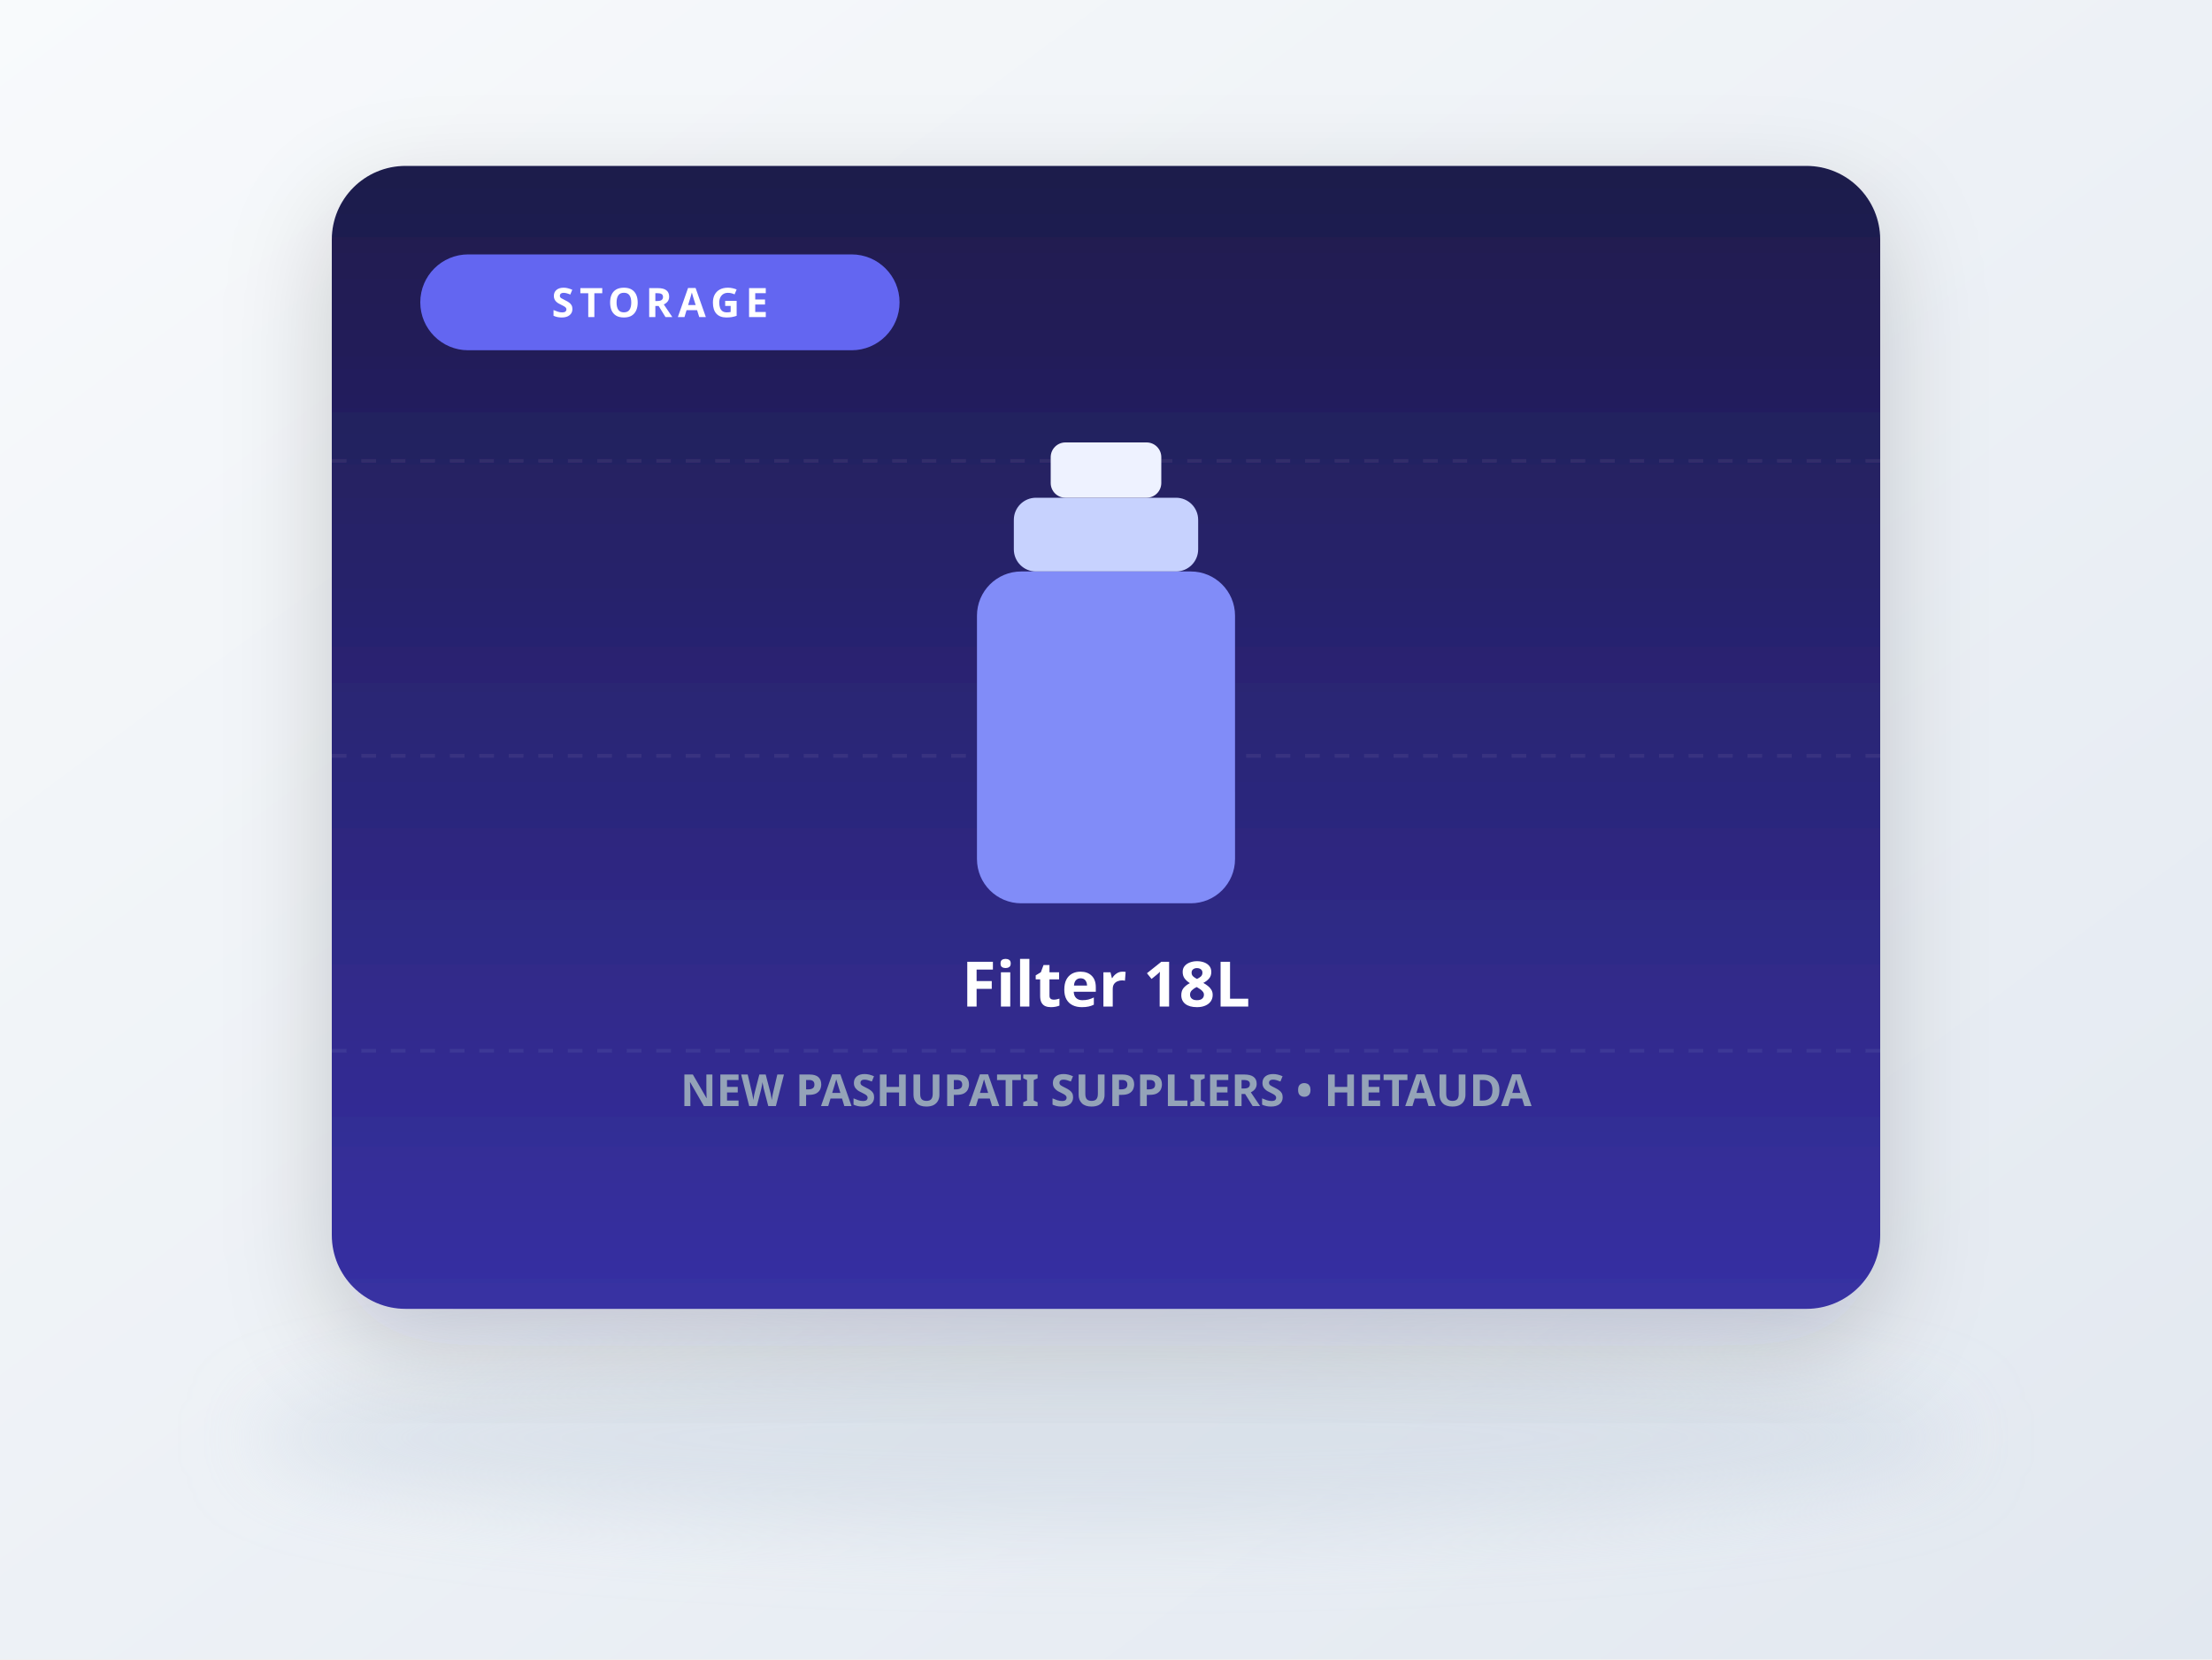
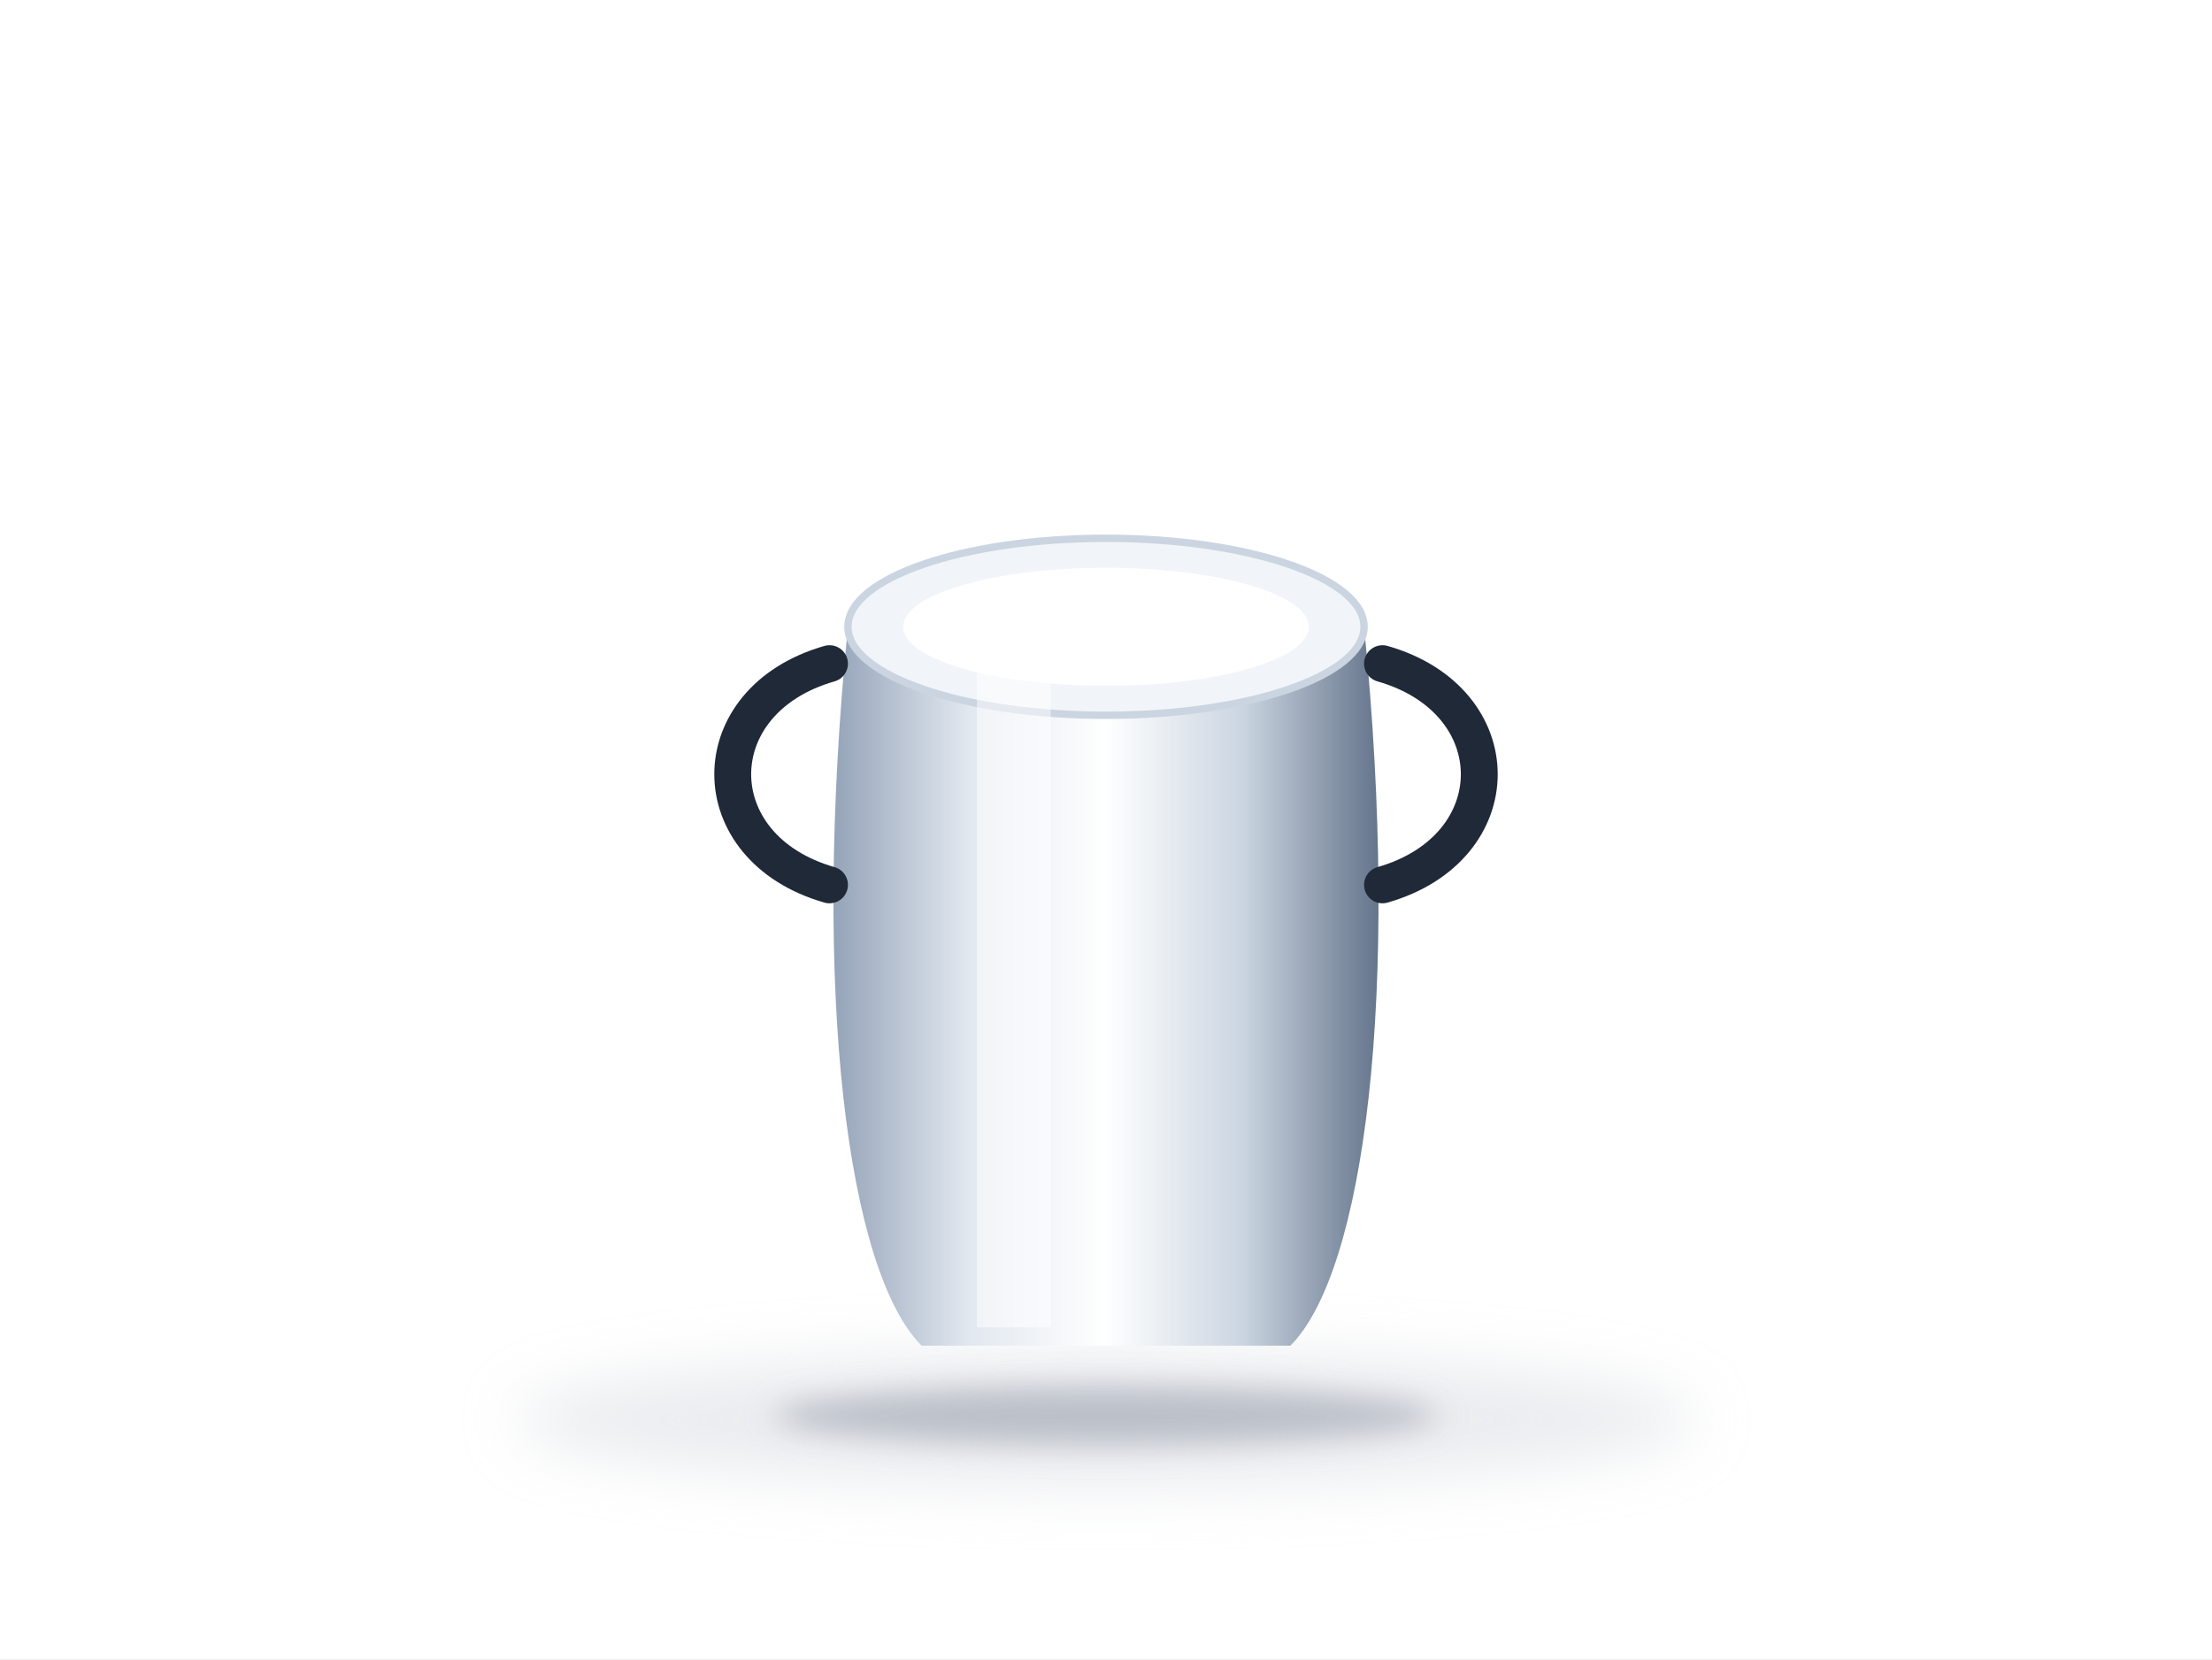
<svg xmlns="http://www.w3.org/2000/svg" viewBox="0 0 600 450" width="600" height="450">
  <defs>
-     <linearGradient id="bgGrad" x1="0%" y1="0%" x2="100%" y2="100%">
-       <stop offset="0%" stop-color="#F8FAFC" />
+     <linearGradient id="metalGrad" x1="0%" y1="0%" x2="100%" y2="0%">
+       <stop offset="0%" stop-color="#94A3B8" />
+       <stop offset="25%" stop-color="#E2E8F0" />
+       <stop offset="50%" stop-color="#FFFFFF" />
+       <stop offset="75%" stop-color="#CBD5E1" />
+       <stop offset="100%" stop-color="#64748B" />
+     </linearGradient>
+     <linearGradient id="chromeGrad" x1="0%" y1="0%" x2="0%" y2="100%">
+       <stop offset="0%" stop-color="#FFFFFF" />
+       <stop offset="35%" stop-color="#CBD5E1" />
+       <stop offset="70%" stop-color="#94A3B8" />
      <stop offset="100%" stop-color="#E2E8F0" />
    </linearGradient>
-     <linearGradient id="cardGrad" x1="0%" y1="0%" x2="0%" y2="100%">
-       <stop offset="0%" stop-color="#1E1B4B" />
-       <stop offset="100%" stop-color="#3730A3" />
+     <linearGradient id="brassGrad" x1="0%" y1="0%" x2="100%" y2="100%">
+       <stop offset="0%" stop-color="#FDE68A" />
+       <stop offset="30%" stop-color="#F59E0B" />
+       <stop offset="70%" stop-color="#D97706" />
+       <stop offset="100%" stop-color="#B45309" />
    </linearGradient>
-     <filter id="shadow" x="-10%" y="-10%" width="120%" height="120%">
-       <feDropShadow dx="0" dy="10" stdDeviation="14" flood-color="#0F172A" flood-opacity="0.18" />
-     </filter>
+     <linearGradient id="nonstickGrad" x1="0%" y1="0%" x2="100%" y2="100%">
+       <stop offset="0%" stop-color="#262626" />
+       <stop offset="50%" stop-color="#171717" />
+       <stop offset="100%" stop-color="#0A0A0A" />
+     </linearGradient>
+     <linearGradient id="strawGrad" x1="0%" y1="0%" x2="100%" y2="0%">
+       <stop offset="0%" stop-color="#D97706" />
+       <stop offset="50%" stop-color="#FDE68A" />
+       <stop offset="100%" stop-color="#B45309" />
+     </linearGradient>
  </defs>
-   <rect width="600" height="450" fill="url(#bgGrad)" />
-   <ellipse cx="300" cy="390" rx="230" ry="24" fill="#CBD5E1" opacity="0.5" filter="blur(10px)" />
-   <g transform="translate(90, 45)" filter="url(#shadow)">
-     <rect width="420" height="310" rx="20" fill="url(#cardGrad)" />
-     <line x1="0" y1="80" x2="420" y2="80" stroke="#FFFFFF" stroke-opacity="0.06" stroke-dasharray="4,4" />
-     <line x1="0" y1="160" x2="420" y2="160" stroke="#FFFFFF" stroke-opacity="0.06" stroke-dasharray="4,4" />
-     <line x1="0" y1="240" x2="420" y2="240" stroke="#FFFFFF" stroke-opacity="0.06" stroke-dasharray="4,4" />
-     <rect x="24" y="24" width="130" height="26" rx="13" fill="#6366F1" />
-     <text x="89" y="41" font-family="system-ui, sans-serif" font-size="11" font-weight="800" fill="#FFFFFF" text-anchor="middle" letter-spacing="1.5">STORAGE</text>
-     <g transform="translate(10, 10)">
-       <rect x="165" y="100" width="70" height="90" rx="12" fill="#818CF8" />
-       <rect x="175" y="80" width="50" height="20" rx="6" fill="#C7D2FE" />
-       <rect x="185" y="65" width="30" height="15" rx="4" fill="#EEF2FF" />
-     </g>
-     <text x="210" y="228" font-family="system-ui, sans-serif" font-size="17" font-weight="800" fill="#FFFFFF" text-anchor="middle">Filter 18L</text>
-     <text x="210" y="255" font-family="system-ui, sans-serif" font-size="12" font-weight="600" fill="#94A3B8" text-anchor="middle">NEW PASHUPATI SUPPLIERS • HETAUDA</text>
+   <rect width="600" height="450" fill="#FFFFFF" />
+   <ellipse cx="300" cy="385" rx="160" ry="18" fill="#D1D5DB" opacity="0.45" filter="blur(8px)" />
+   <ellipse cx="300" cy="384" rx="90" ry="8" fill="#9CA3AF" opacity="0.6" filter="blur(4px)" />
+   <g id="product-artwork">
+     <path d="M 230 170 C 220 270 230 345 250 365 L 350 365 C 370 345 380 270 370 170 Z" fill="url(#metalGrad)" />
+     <ellipse cx="300" cy="170" rx="70" ry="24" fill="#F1F5F9" stroke="#CBD5E1" stroke-width="2" />
+     <ellipse cx="300" cy="170" rx="55" ry="16" fill="#FFFFFF" />
+     <rect x="265" y="180" width="20" height="180" fill="#FFFFFF" opacity="0.5" />
+     <path d="M 225 180 C 190 190 190 230 225 240" fill="none" stroke="#1F2937" stroke-width="10" stroke-linecap="round" />
+     <path d="M 375 180 C 410 190 410 230 375 240" fill="none" stroke="#1F2937" stroke-width="10" stroke-linecap="round" />
  </g>
</svg>
